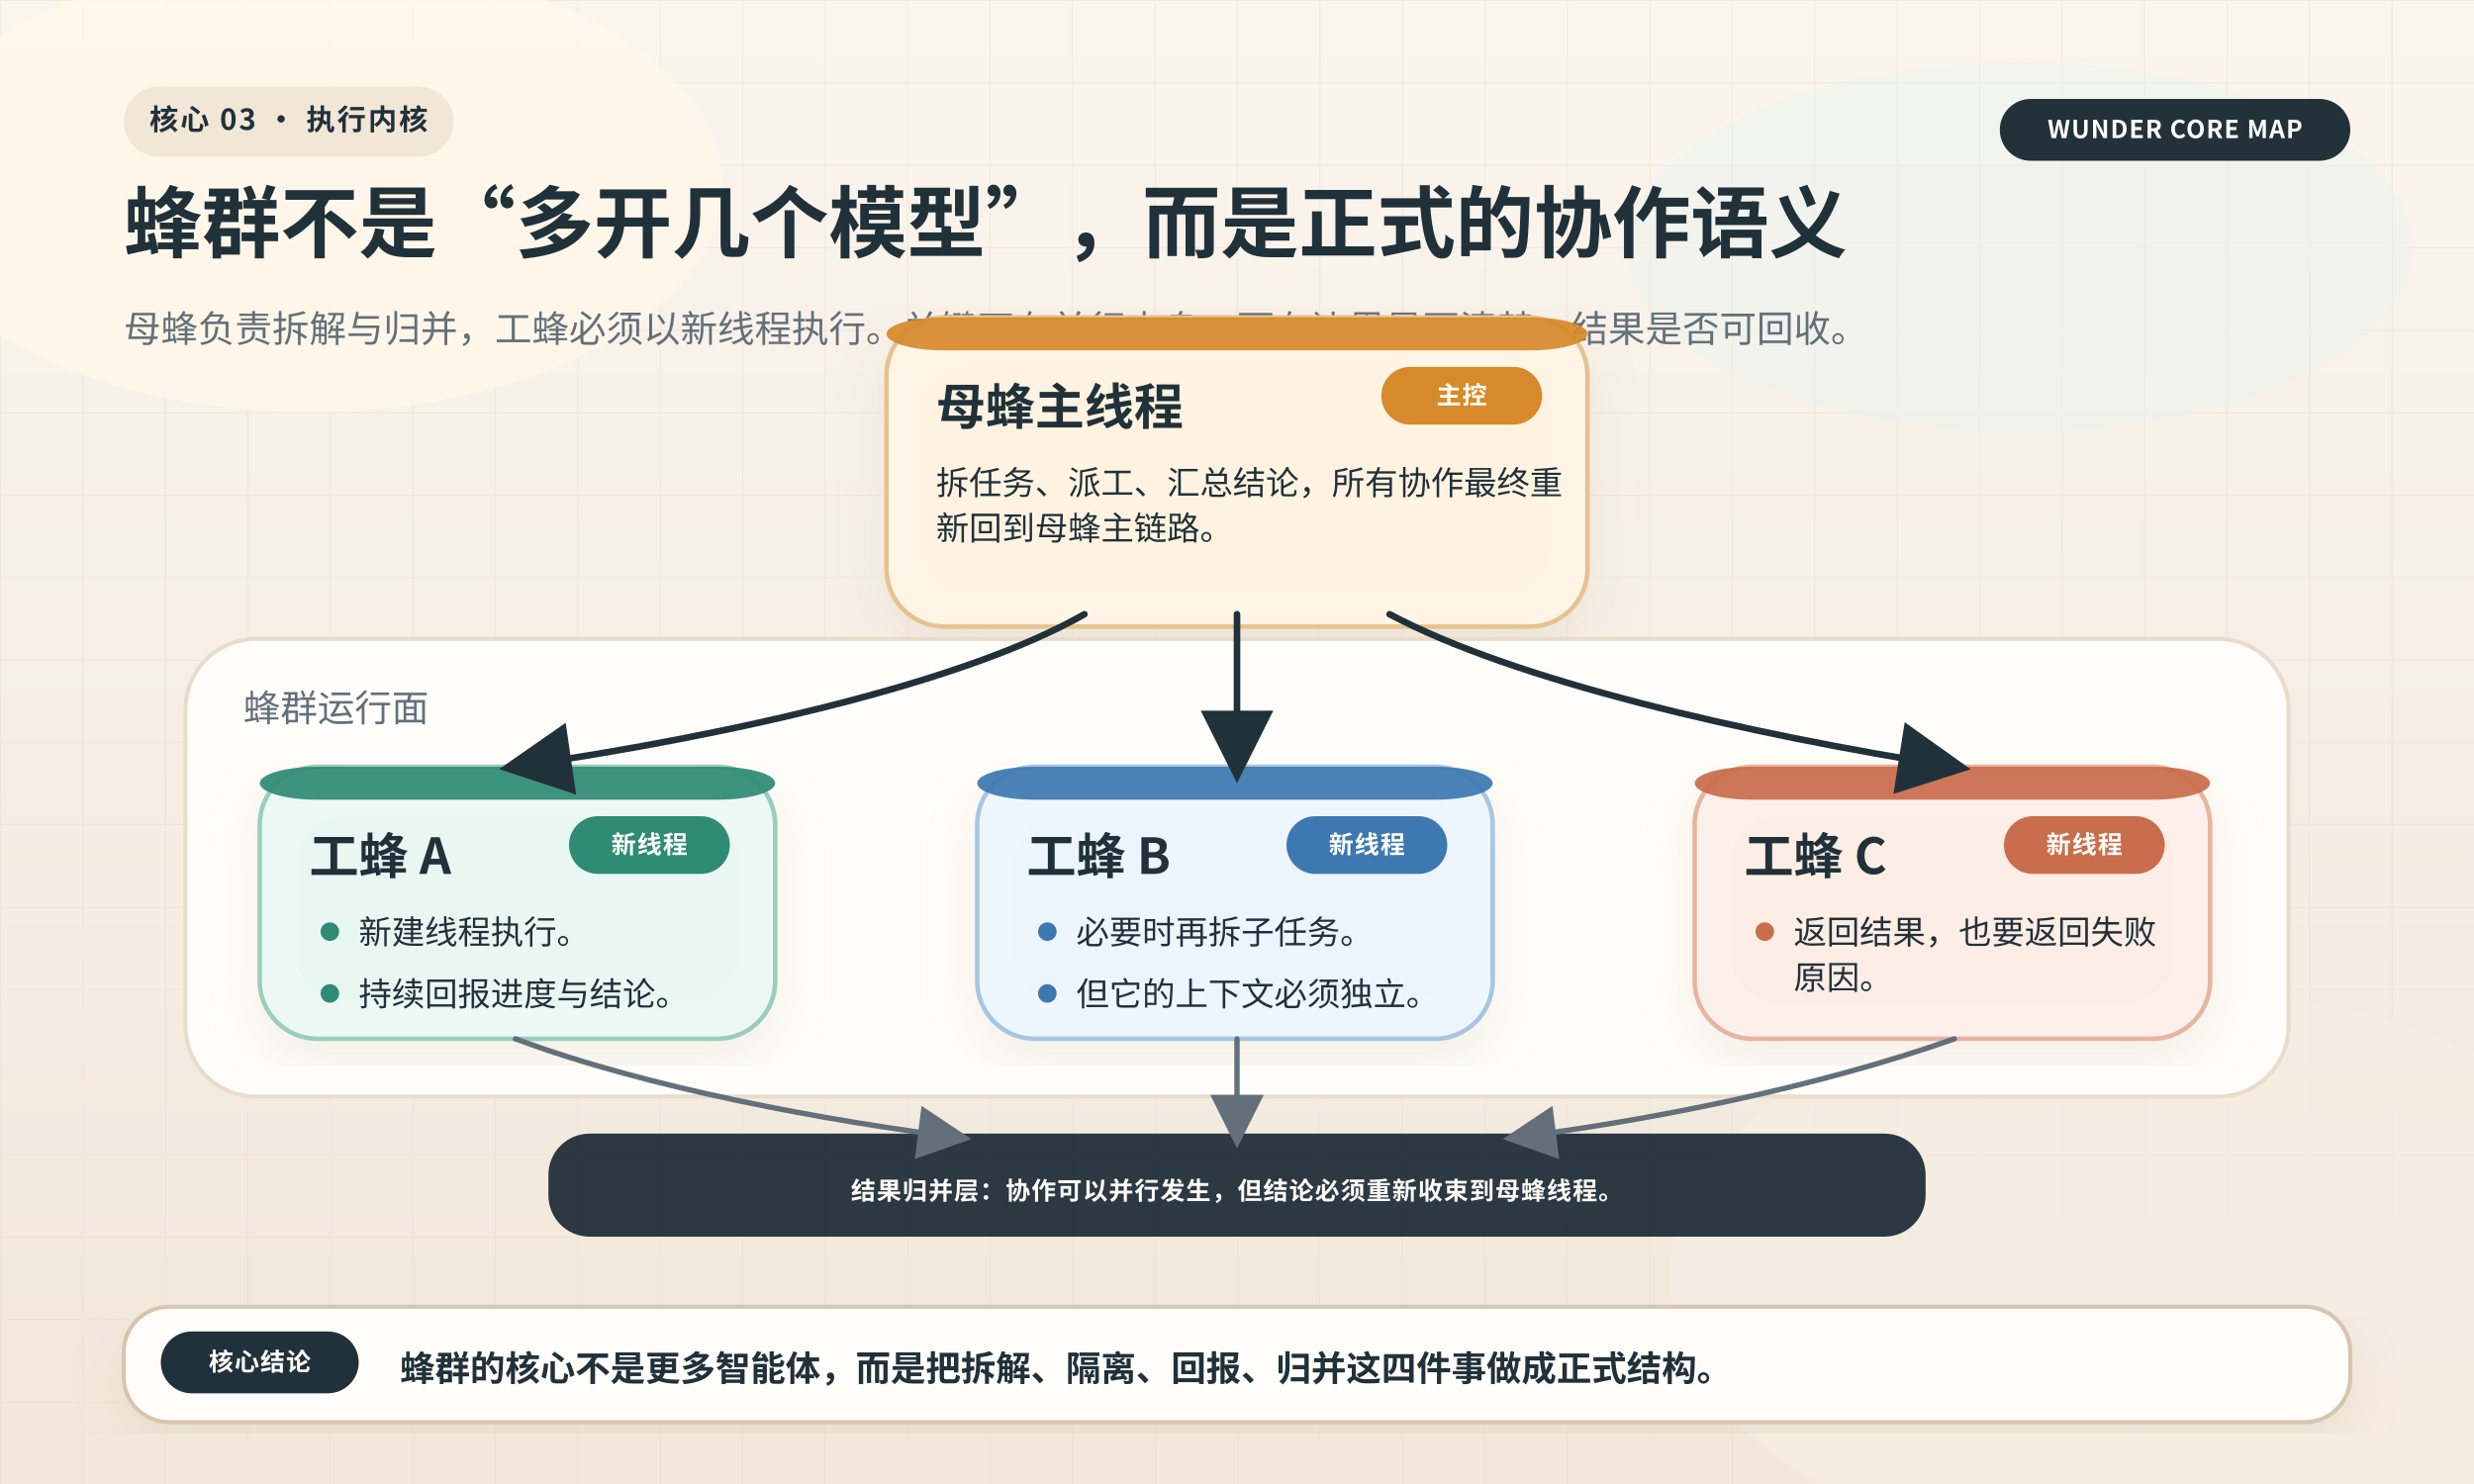
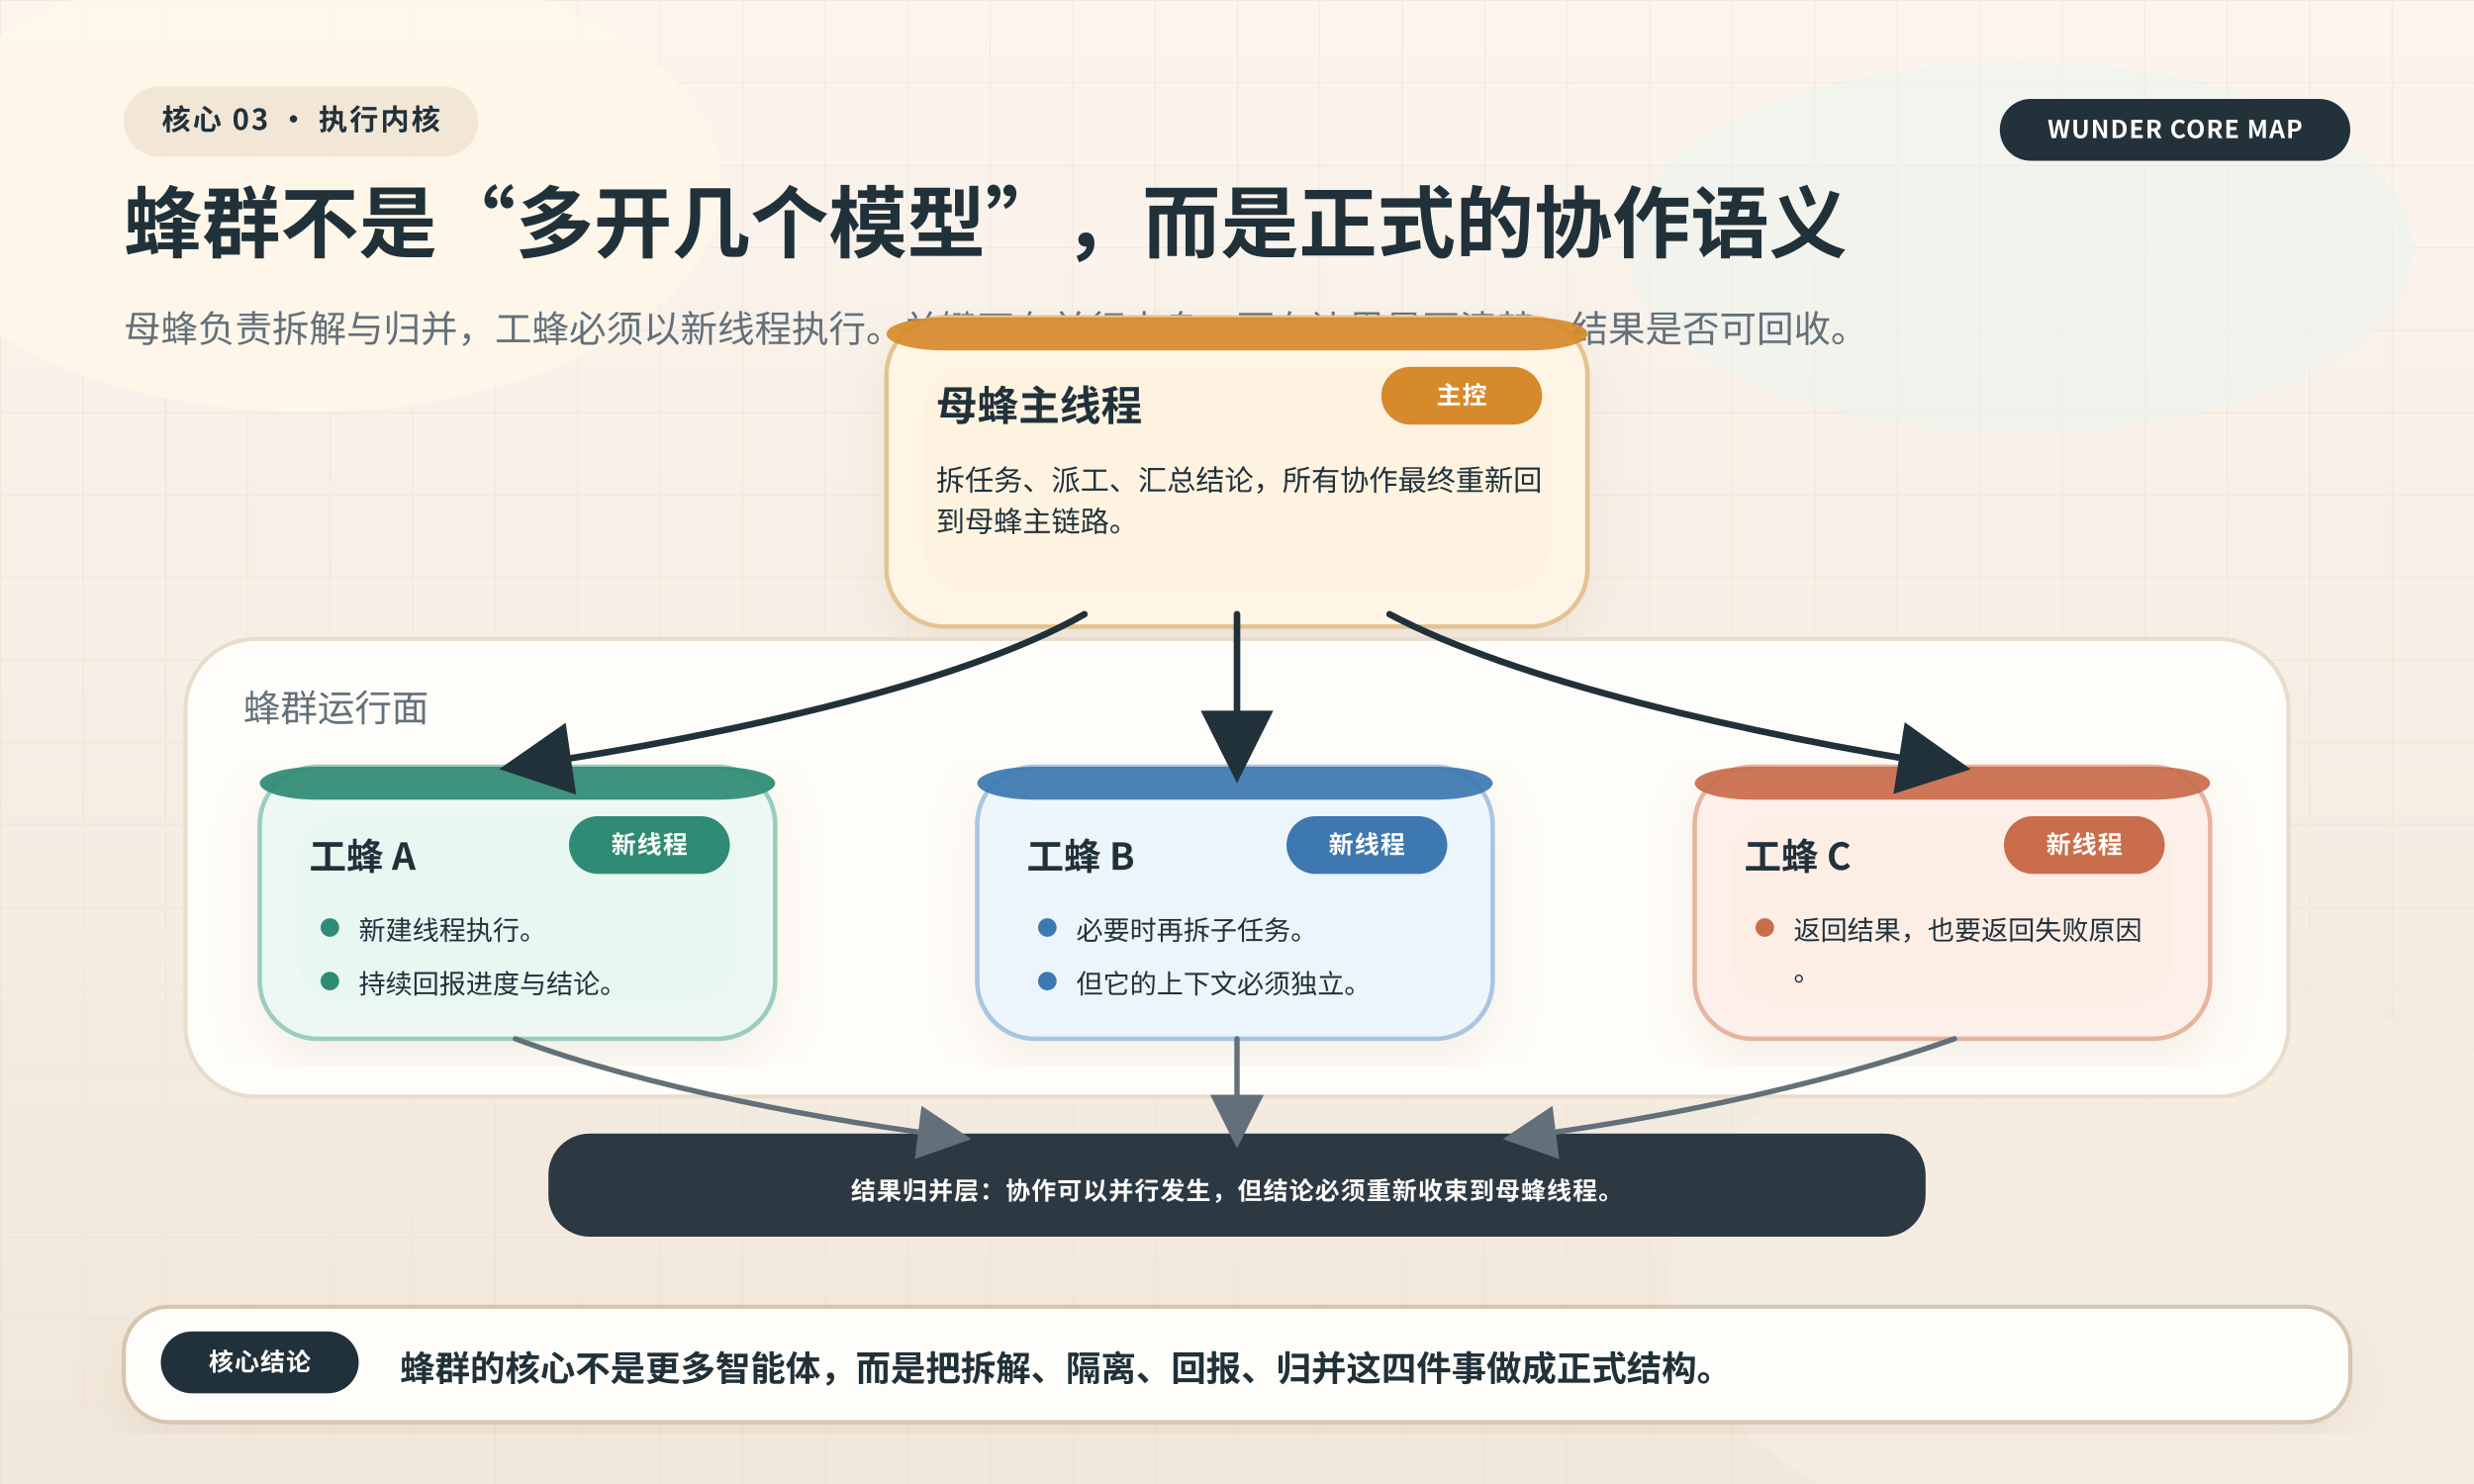
<svg xmlns="http://www.w3.org/2000/svg" width="1200" height="720" viewBox="0 0 1200 720">
  <style>
  .title { font: 700 38px "Microsoft YaHei", "PingFang SC", "Noto Sans CJK SC", sans-serif; fill: #21313A; }
  .subtitle { font: 400 18px "Microsoft YaHei", "PingFang SC", "Noto Sans CJK SC", sans-serif; fill: #63707A; }
  .eyebrow { font: 700 14px "Microsoft YaHei", "PingFang SC", "Noto Sans CJK SC", sans-serif; fill: #21313A; letter-spacing: 1px; }
  .badge { font: 700 13px "Microsoft YaHei", "PingFang SC", "Noto Sans CJK SC", sans-serif; fill: #21313A; }
  .card-title { font: 700 24px "Microsoft YaHei", "PingFang SC", "Noto Sans CJK SC", sans-serif; fill: #21313A; }
  .card-body { font: 400 16px "Microsoft YaHei", "PingFang SC", "Noto Sans CJK SC", sans-serif; fill: #21313A; }
  .small { font: 400 14px "Microsoft YaHei", "PingFang SC", "Noto Sans CJK SC", sans-serif; fill: #63707A; }
  .center-title { font: 700 26px "Microsoft YaHei", "PingFang SC", "Noto Sans CJK SC", sans-serif; fill: #21313A; }
  .center-body { font: 400 16px "Microsoft YaHei", "PingFang SC", "Noto Sans CJK SC", sans-serif; fill: #21313A; }
  .ribbon { font: 700 17px "Microsoft YaHei", "PingFang SC", "Noto Sans CJK SC", sans-serif; fill: #21313A; }
  .tag { font: 700 12px "Microsoft YaHei", "PingFang SC", "Noto Sans CJK SC", sans-serif; fill: #FFFDF9; letter-spacing: 0.5px; }
  .flow { stroke: #21313A; stroke-width: 3.2; fill: none; stroke-linecap: round; stroke-linejoin: round; marker-end: url(#arrow); }
  .flow-soft { stroke: #63707A; stroke-width: 2.6; fill: none; stroke-linecap: round; stroke-linejoin: round; marker-end: url(#arrow-soft); }
  .dash { stroke-dasharray: 8 8; }
</style>
  <defs>
    <linearGradient id="bg-grad" x1="0" y1="0" x2="0" y2="1">
      <stop offset="0%" stop-color="#FBF5EE" />
      <stop offset="100%" stop-color="#F1E7DA" />
    </linearGradient>
    <filter id="shadow" x="-10%" y="-10%" width="120%" height="120%">
      <feDropShadow dx="0" dy="10" stdDeviation="12" flood-color="#B39C82" flood-opacity="0.16" />
    </filter>
    <pattern id="grid" width="40" height="40" patternUnits="userSpaceOnUse">
      <path d="M 40 0 L 0 0 0 40" fill="none" stroke="#E8DCCD" stroke-width="1" />
    </pattern>
    <marker id="arrow" markerWidth="11" markerHeight="11" refX="8.5" refY="5.5" orient="auto">
      <path d="M0,0 L11,5.5 L0,11 z" fill="#21313A" />
    </marker>
    <marker id="arrow-soft" markerWidth="10" markerHeight="10" refX="8" refY="5" orient="auto">
      <path d="M0,0 L10,5 L0,10 z" fill="#63707A" />
    </marker>
  </defs>
  <rect x="0" y="0" width="1200" height="720" fill="url(#bg-grad)" />
  <rect x="0" y="0" width="1200" height="720" fill="url(#grid)" opacity="0.45" />
  <ellipse cx="150" cy="90" rx="200" ry="110" fill="#FFF7E8" opacity="0.8" />
  <ellipse cx="1050" cy="620" rx="240" ry="140" fill="#F7EEE3" opacity="0.7" />
  <ellipse cx="980" cy="120" rx="190" ry="90" fill="#E8F4F0" opacity="0.45" />
-   <rect x="60" y="42" width="160" height="34" rx="17" ry="17" fill="#F2E6D7" />
-   <text x="140.0" y="63.0" class="eyebrow" text-anchor="middle" fill="#21313A">核心 03 · 执行内核</text>
+   <rect x="60" y="42" width="172" height="34" rx="17" ry="17" fill="#F2E6D7" />
+   <text x="146.0" y="63.0" class="eyebrow" text-anchor="middle" fill="#21313A">核心 03 · 执行内核</text>
  <text x="60" y="122" class="title" text-anchor="start">
    <tspan x="60" dy="0">蜂群不是“多开几个模型”，而是正式的协作语义</tspan>
  </text>
  <text x="60" y="166" class="subtitle" text-anchor="start">
    <tspan x="60" dy="0">母蜂负责拆解与归并，工蜂必须以新线程执行。关键不在并行本身，而在边界是否清楚、结果是否可回收。</tspan>
  </text>
  <rect x="970" y="48" width="170" height="30" rx="15" ry="15" fill="#23313B" />
  <text x="1055.0" y="67.0" class="tag" text-anchor="middle" fill="#FFFDF9">WUNDER CORE MAP</text>
  <g filter="url(#shadow)">
    <rect x="430" y="154" width="340" height="150" rx="28" ry="28" fill="#FFF5E7" stroke="#E4C391" stroke-width="2.2" />
    <rect x="430" y="154" width="340" height="16" rx="28" ry="28" fill="#D68A2B" opacity="0.92" />
    <rect x="448" y="178" width="304" height="108" rx="22" ry="22" fill="#FDF1DD" opacity="0.58" />
  </g>
  <rect x="670" y="178" width="78" height="28" rx="14" ry="14" fill="#D68A2B" />
  <text x="709.0" y="196.0" class="tag" text-anchor="middle" fill="#FFFDF9">主控</text>
-   <text x="454" y="206" class="card-title" text-anchor="start">
+   <text x="454" y="204" class="card-title" text-anchor="start" style="font-size:20px">
    <tspan x="454" dy="0">母蜂主线程</tspan>
  </text>
-   <text x="454" y="240" class="card-body" text-anchor="start">
-     <tspan x="454" dy="0">拆任务、派工、汇总结论，所有协作最终重</tspan>
-     <tspan x="454" dy="22">新回到母蜂主链路。</tspan>
+   <text x="454" y="238" class="card-body" text-anchor="start" style="font-size:14px">
+     <tspan x="454" dy="0">拆任务、派工、汇总结论，所有协作最终重新回</tspan>
+     <tspan x="454" dy="20">到母蜂主链路。</tspan>
  </text>
  <rect x="90" y="310" width="1020" height="222" rx="34" ry="34" fill="#FFFDF9" stroke="#E8DCCD" stroke-width="2" />
  <text x="118" y="350" class="subtitle" text-anchor="start">
    <tspan x="118" dy="0">蜂群运行面</tspan>
  </text>
  <g filter="url(#shadow)">
    <rect x="126" y="372" width="250" height="132" rx="28" ry="28" fill="#EDF8F4" stroke="#9BCDBD" stroke-width="2.2" />
    <rect x="126" y="372" width="250" height="16" rx="28" ry="28" fill="#2F8B73" opacity="0.92" />
    <rect x="144" y="396" width="214" height="90" rx="22" ry="22" fill="#E7F6F1" opacity="0.58" />
  </g>
  <rect x="276" y="396" width="78" height="28" rx="14" ry="14" fill="#2F8B73" />
  <text x="315.0" y="414.0" class="tag" text-anchor="middle" fill="#FFFDF9">新线程</text>
-   <text x="150" y="424" class="card-title" text-anchor="start">
+   <text x="150" y="422" class="card-title" text-anchor="start" style="font-size:18px">
    <tspan x="150" dy="0">工蜂 A</tspan>
  </text>
-   <circle cx="160" cy="452" r="4.5" fill="#2F8B73" />
-   <text x="174" y="458" class="card-body" text-anchor="start">
+   <circle cx="160" cy="450" r="4.5" fill="#2F8B73" />
+   <text x="174" y="456" class="card-body" text-anchor="start" style="font-size:13px">
    <tspan x="174" dy="0">新建线程执行。</tspan>
  </text>
-   <circle cx="160" cy="482" r="4.5" fill="#2F8B73" />
-   <text x="174" y="488" class="card-body" text-anchor="start">
+   <circle cx="160" cy="476" r="4.5" fill="#2F8B73" />
+   <text x="174" y="482" class="card-body" text-anchor="start" style="font-size:13px">
    <tspan x="174" dy="0">持续回报进度与结论。</tspan>
  </text>
  <g filter="url(#shadow)">
    <rect x="474" y="372" width="250" height="132" rx="28" ry="28" fill="#EEF6FD" stroke="#A9C5E0" stroke-width="2.2" />
    <rect x="474" y="372" width="250" height="16" rx="28" ry="28" fill="#3D78B0" opacity="0.92" />
    <rect x="492" y="396" width="214" height="90" rx="22" ry="22" fill="#EAF3FB" opacity="0.58" />
  </g>
  <rect x="624" y="396" width="78" height="28" rx="14" ry="14" fill="#3D78B0" />
  <text x="663.0" y="414.0" class="tag" text-anchor="middle" fill="#FFFDF9">新线程</text>
-   <text x="498" y="424" class="card-title" text-anchor="start">
+   <text x="498" y="422" class="card-title" text-anchor="start" style="font-size:18px">
    <tspan x="498" dy="0">工蜂 B</tspan>
  </text>
-   <circle cx="508" cy="452" r="4.5" fill="#3D78B0" />
-   <text x="522" y="458" class="card-body" text-anchor="start">
+   <circle cx="508" cy="450" r="4.5" fill="#3D78B0" />
+   <text x="522" y="456" class="card-body" text-anchor="start" style="font-size:13px">
    <tspan x="522" dy="0">必要时再拆子任务。</tspan>
  </text>
-   <circle cx="508" cy="482" r="4.5" fill="#3D78B0" />
-   <text x="522" y="488" class="card-body" text-anchor="start">
+   <circle cx="508" cy="476" r="4.5" fill="#3D78B0" />
+   <text x="522" y="482" class="card-body" text-anchor="start" style="font-size:13px">
    <tspan x="522" dy="0">但它的上下文必须独立。</tspan>
  </text>
  <g filter="url(#shadow)">
    <rect x="822" y="372" width="250" height="132" rx="28" ry="28" fill="#FDF0EA" stroke="#E7B4A0" stroke-width="2.2" />
    <rect x="822" y="372" width="250" height="16" rx="28" ry="28" fill="#C96D4C" opacity="0.92" />
    <rect x="840" y="396" width="214" height="90" rx="22" ry="22" fill="#FBEAE2" opacity="0.58" />
  </g>
  <rect x="972" y="396" width="78" height="28" rx="14" ry="14" fill="#C96D4C" />
  <text x="1011.0" y="414.0" class="tag" text-anchor="middle" fill="#FFFDF9">新线程</text>
-   <text x="846" y="424" class="card-title" text-anchor="start">
+   <text x="846" y="422" class="card-title" text-anchor="start" style="font-size:18px">
    <tspan x="846" dy="0">工蜂 C</tspan>
  </text>
-   <circle cx="856" cy="452" r="4.5" fill="#C96D4C" />
-   <text x="870" y="458" class="card-body" text-anchor="start">
-     <tspan x="870" dy="0">返回结果，也要返回失败</tspan>
-     <tspan x="870" dy="22">原因。</tspan>
+   <circle cx="856" cy="450" r="4.5" fill="#C96D4C" />
+   <text x="870" y="456" class="card-body" text-anchor="start" style="font-size:13px">
+     <tspan x="870" dy="0">返回结果，也要返回失败原因</tspan>
+     <tspan x="870" dy="20">。</tspan>
  </text>
  <rect x="266" y="550" width="668" height="50" rx="20" ry="20" fill="#23313B" opacity="0.96" />
  <text x="600" y="582" class="tag" text-anchor="middle">
    <tspan x="600" dy="0">结果归并层：协作可以并行发生，但结论必须重新收束到母蜂线程。</tspan>
  </text>
  <path class="flow" d="M526,298 C470,330 360,356 250,372" />
  <path class="flow" d="M600,298 C600,328 600,348 600,372" />
  <path class="flow" d="M674,298 C734,330 846,356 948,372" />
  <path class="flow-soft" d="M250,504 C314,528 402,544 466,552" />
  <path class="flow-soft" d="M600,504 C600,526 600,538 600,552" />
  <path class="flow-soft" d="M948,504 C880,528 798,544 734,552" />
  <rect x="60" y="634" width="1080" height="56" rx="22" ry="22" fill="#FFFDF9" stroke="#D7C5AF" stroke-width="2" filter="url(#shadow)" />
  <rect x="78" y="646" width="96" height="30" rx="15" ry="15" fill="#21313B" />
  <text x="126.0" y="665.0" class="tag" text-anchor="middle" fill="#FFFDF9">核心结论</text>
  <text x="194" y="670" class="ribbon" text-anchor="start">
    <tspan x="194" dy="0">蜂群的核心不是更多智能体，而是把拆解、隔离、回报、归并这四件事做成正式结构。</tspan>
  </text>
</svg>
